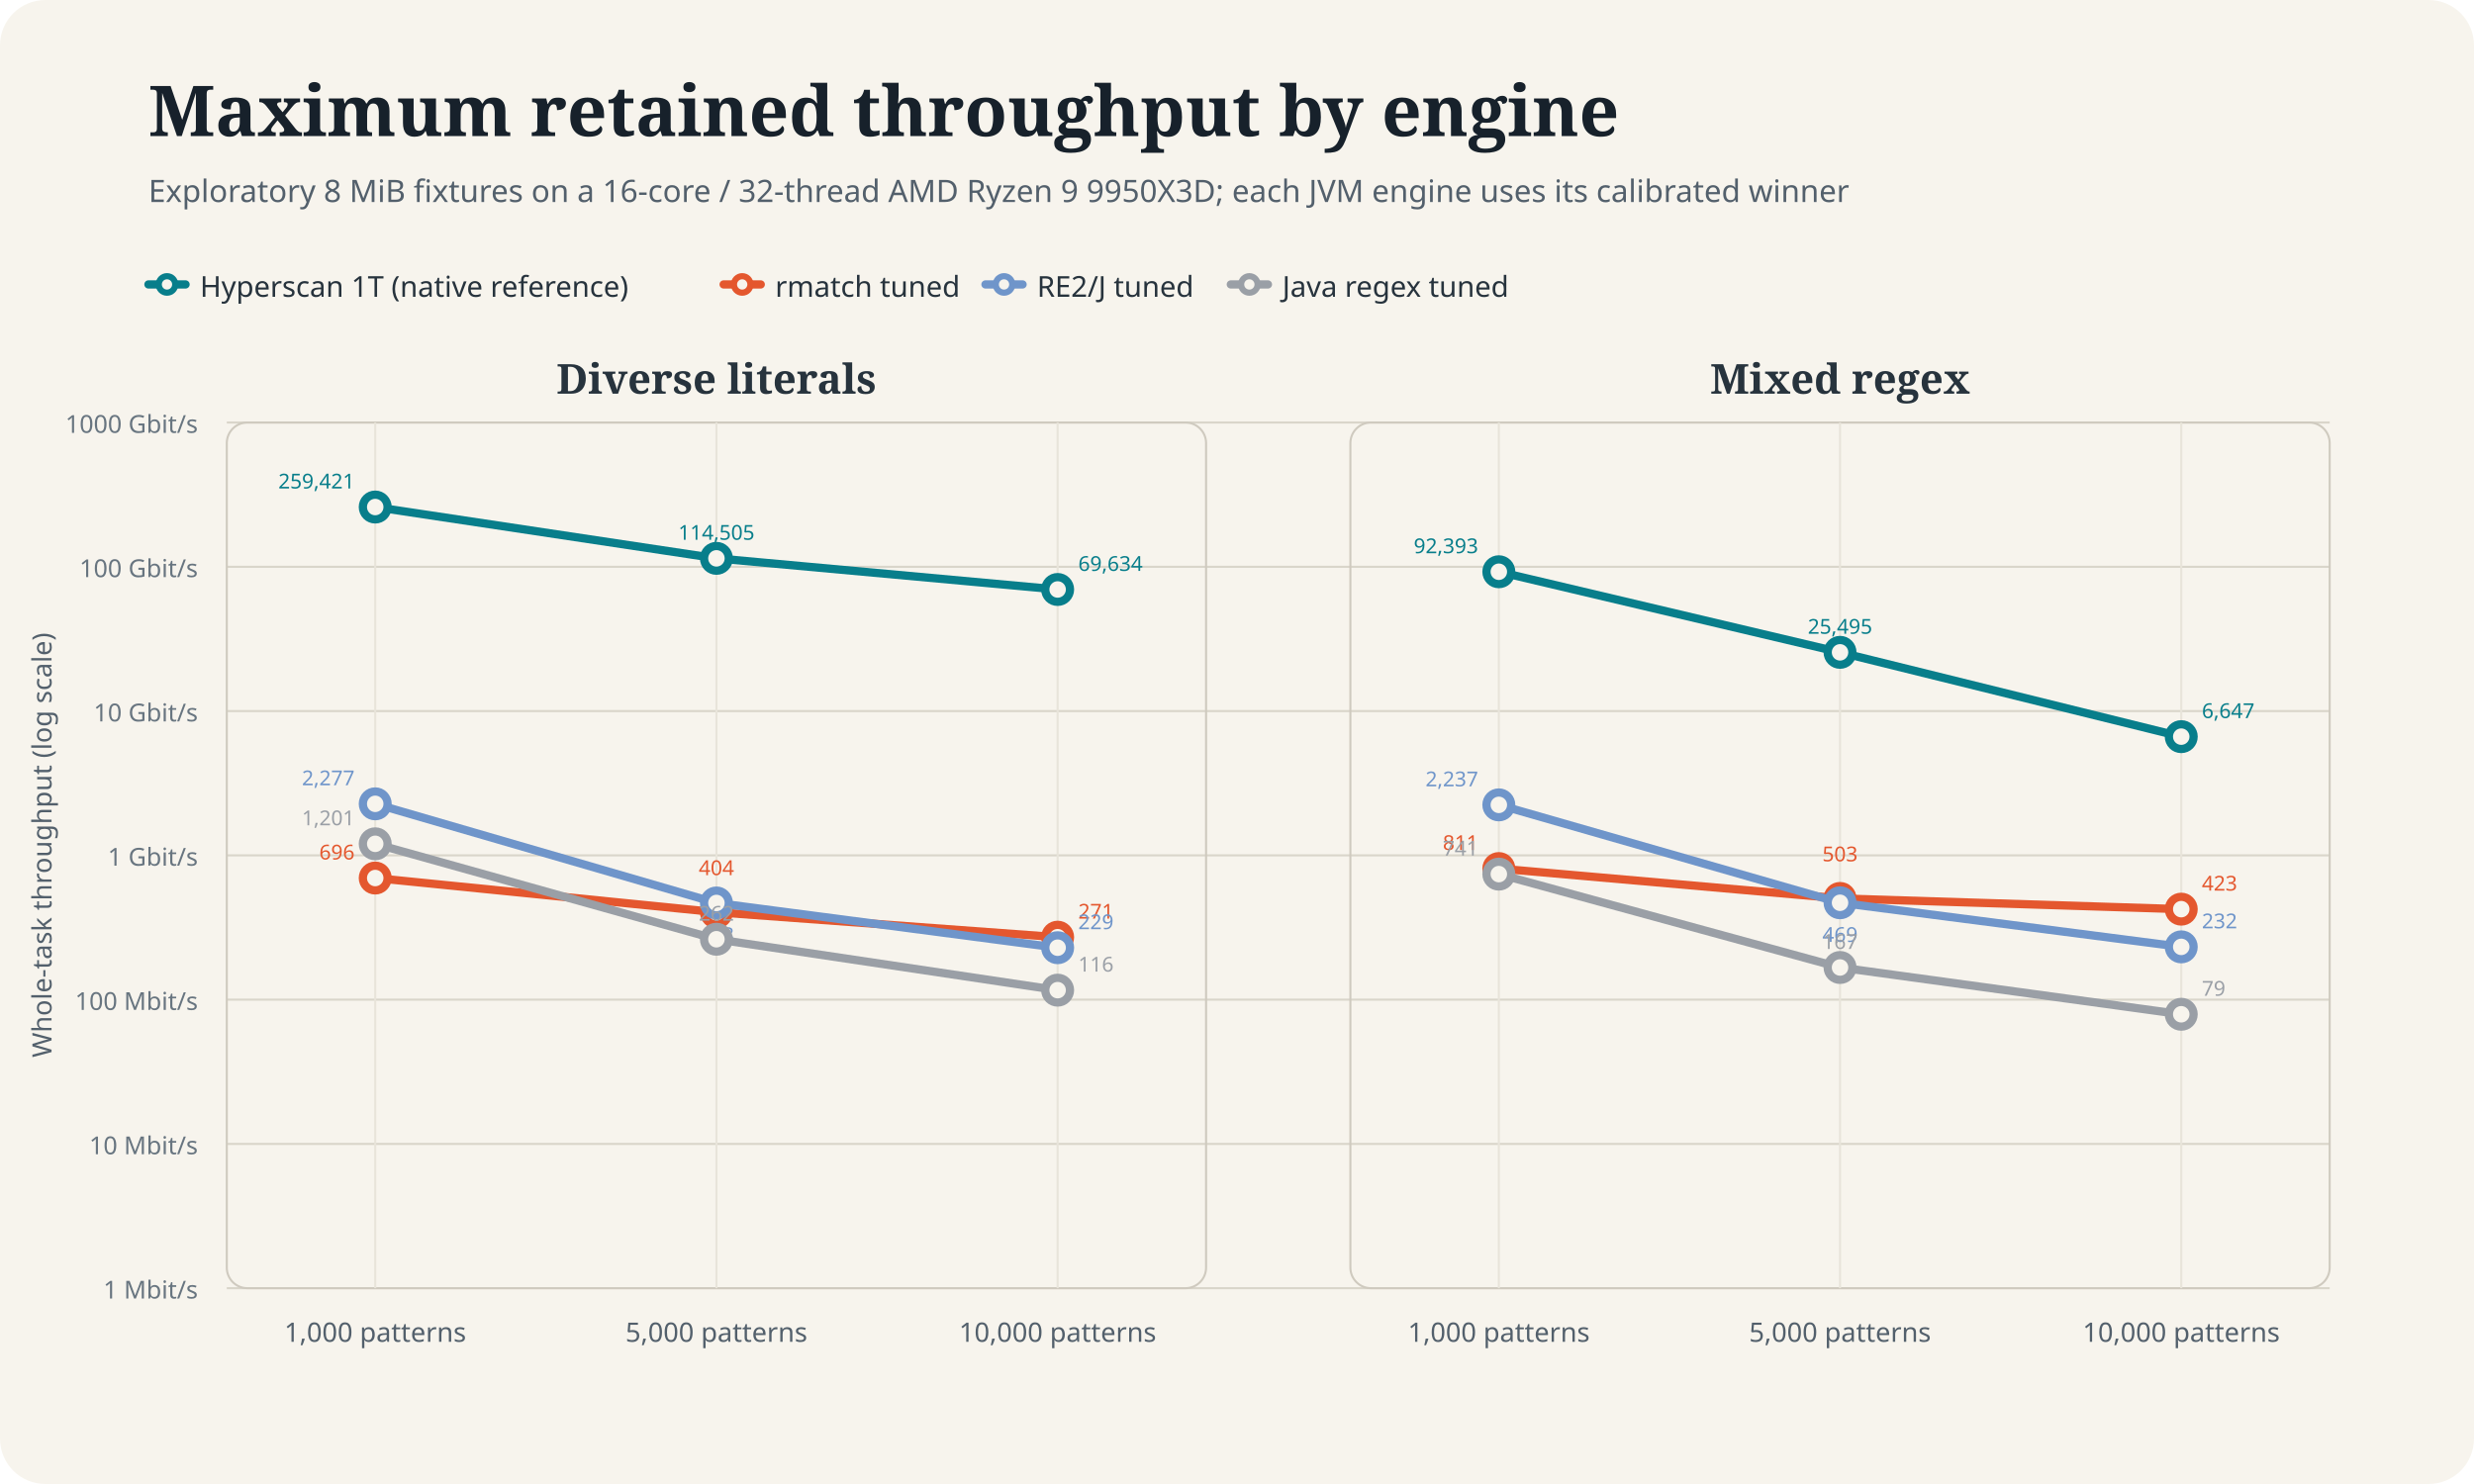
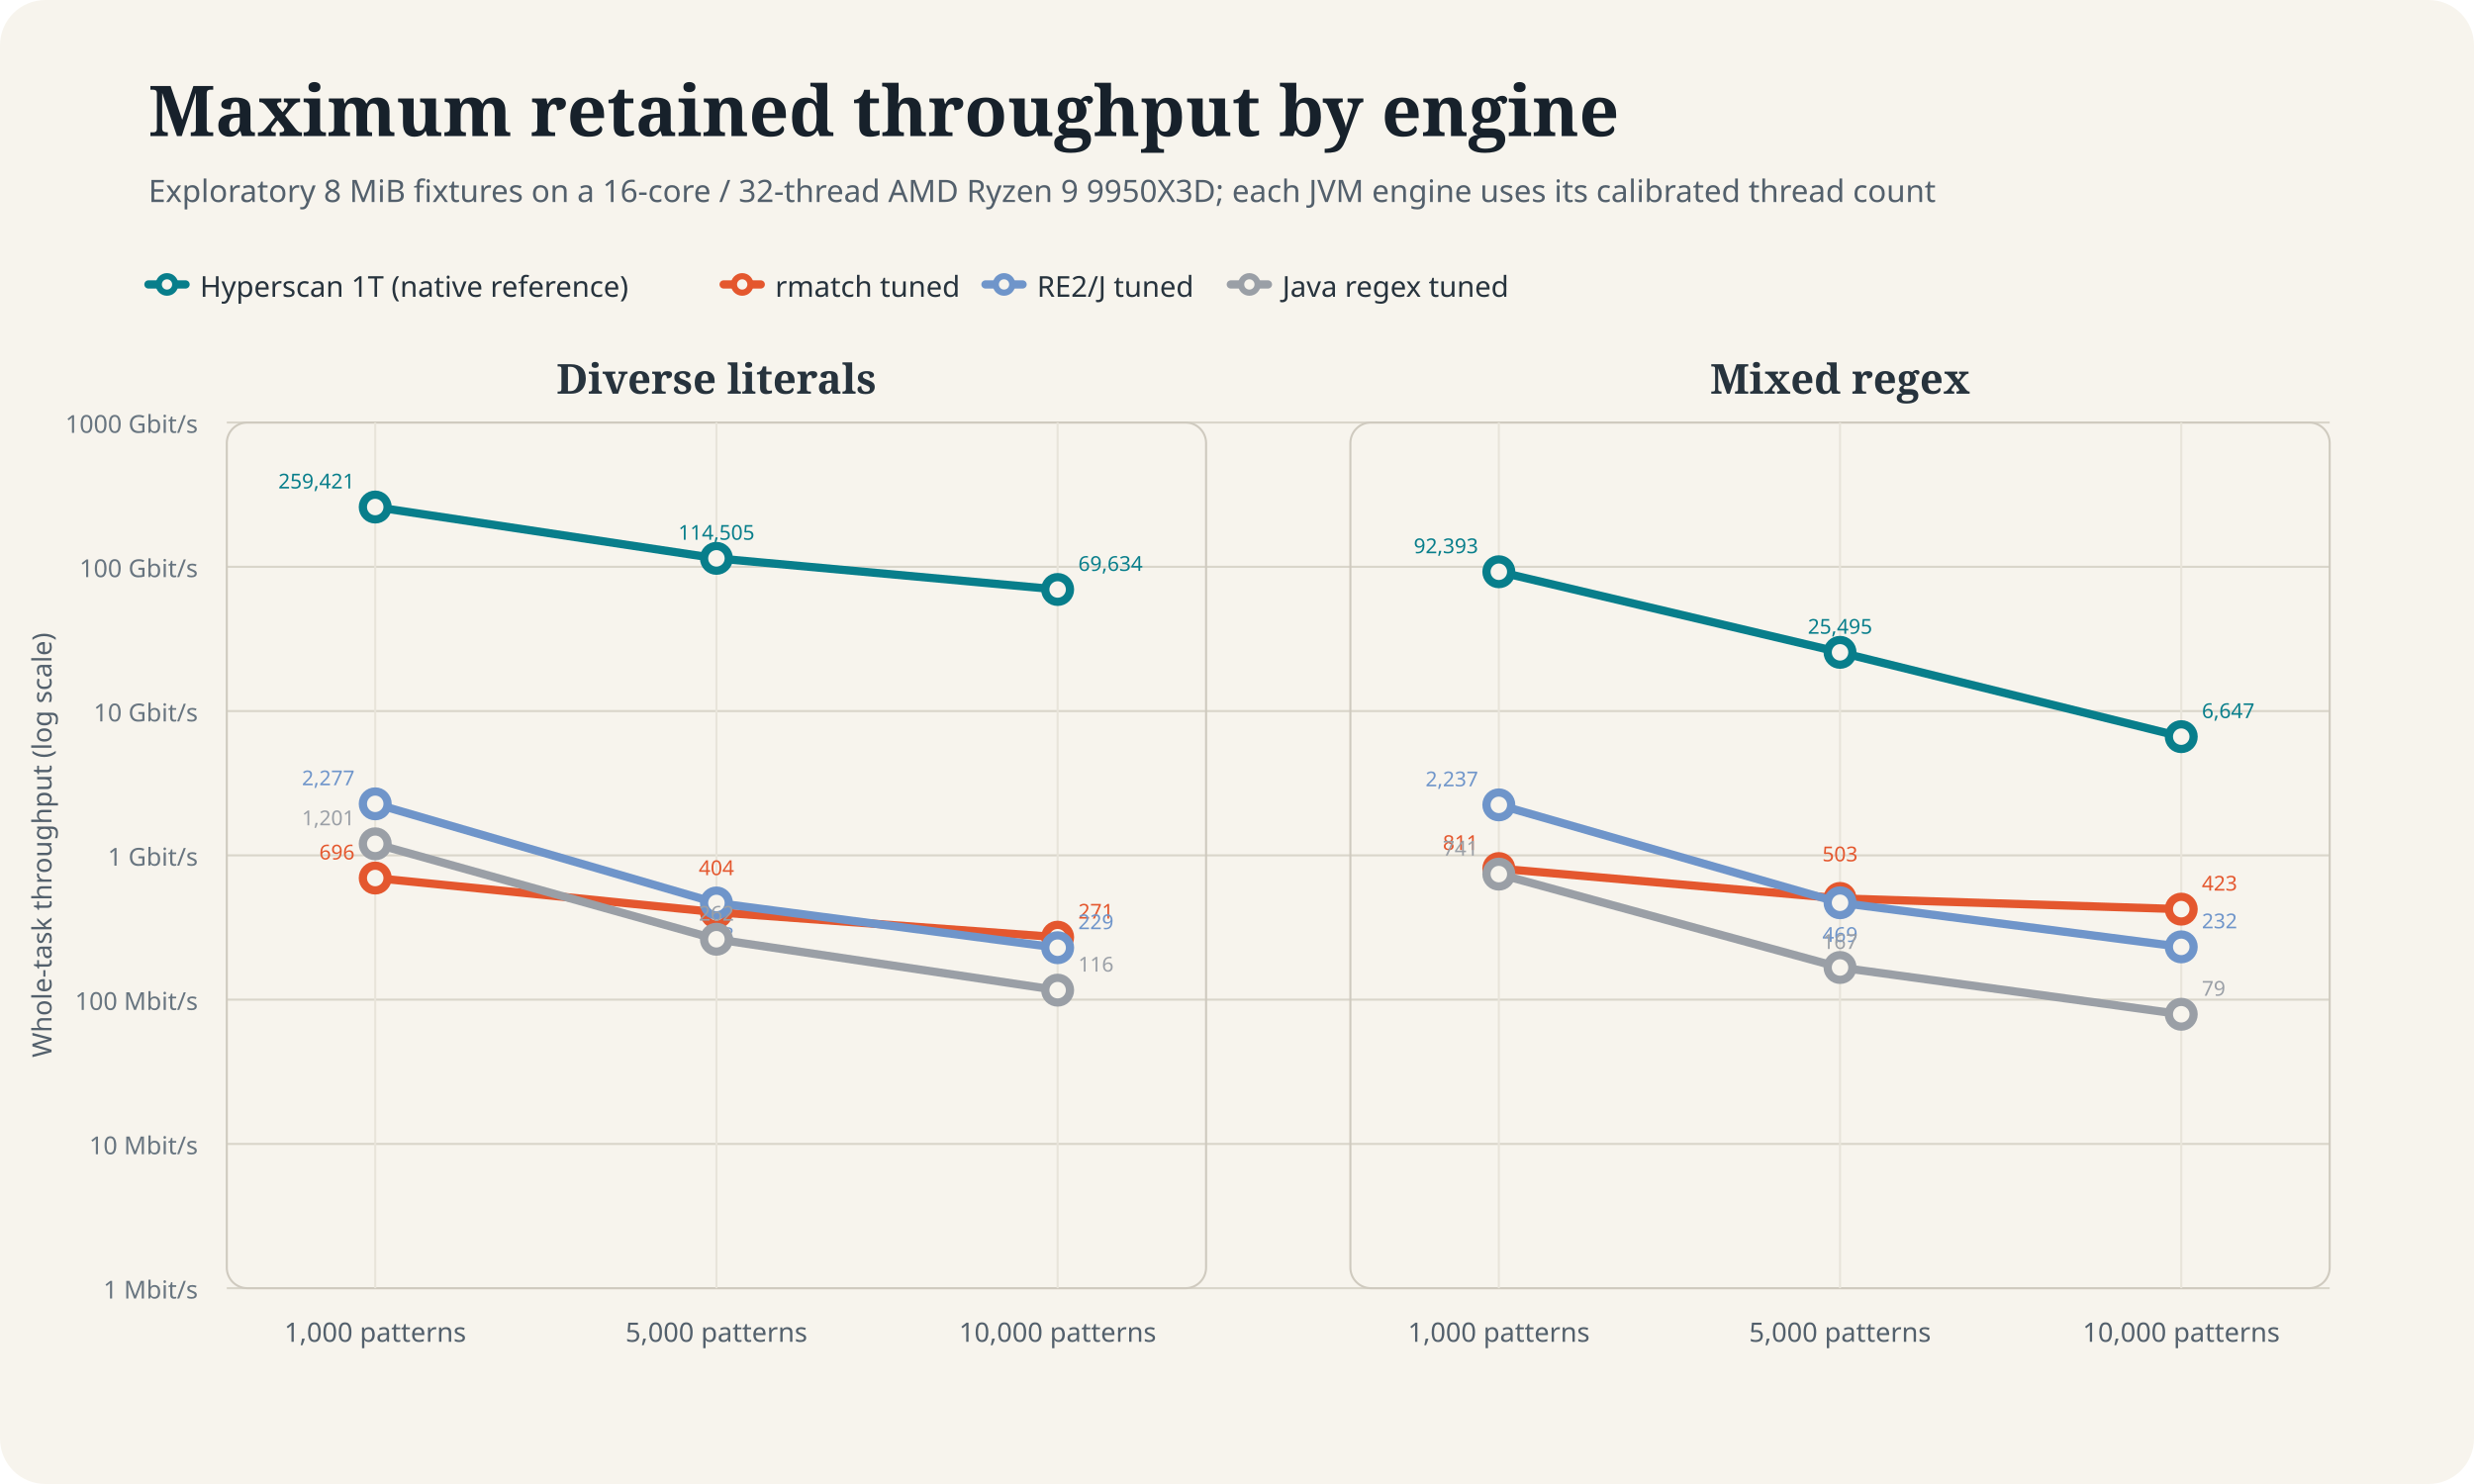
<svg xmlns="http://www.w3.org/2000/svg" width="1200" height="720" viewBox="0 0 1200 720" role="img" aria-labelledby="title desc">
  <rect width="1200" height="720" rx="22" fill="#f7f4ed" />
  <text x="72" y="66" font-family="Georgia, serif" font-size="34" font-weight="700" fill="#17212b">Maximum retained throughput by engine</text>
-   <text x="72" y="98" font-family="Verdana, sans-serif" font-size="15" fill="#53606c">Exploratory 8 MiB fixtures on a 16-core / 32-thread AMD Ryzen 9 9950X3D; each JVM engine uses its calibrated winner</text>
+   <text x="72" y="98" font-family="Verdana, sans-serif" font-size="15" fill="#53606c">Exploratory 8 MiB fixtures on a 16-core / 32-thread AMD Ryzen 9 9950X3D; each JVM engine uses its calibrated thread count</text>
  <line x1="72" y1="138" x2="90" y2="138" stroke="#087e8b" stroke-width="4" stroke-linecap="round" />
  <circle cx="81" cy="138" r="4" fill="#f7f4ed" stroke="#087e8b" stroke-width="3" />
  <text x="97" y="144" font-family="Verdana, sans-serif" font-size="14" fill="#27333d">Hyperscan 1T (native reference)</text>
  <line x1="351" y1="138" x2="369" y2="138" stroke="#e4572e" stroke-width="4" stroke-linecap="round" />
  <circle cx="360" cy="138" r="4" fill="#f7f4ed" stroke="#e4572e" stroke-width="3" />
  <text x="376" y="144" font-family="Verdana, sans-serif" font-size="14" fill="#27333d">rmatch tuned</text>
  <line x1="478" y1="138" x2="496" y2="138" stroke="#6f95ca" stroke-width="4" stroke-linecap="round" />
  <circle cx="487" cy="138" r="4" fill="#f7f4ed" stroke="#6f95ca" stroke-width="3" />
  <text x="503" y="144" font-family="Verdana, sans-serif" font-size="14" fill="#27333d">RE2/J tuned</text>
  <line x1="597" y1="138" x2="615" y2="138" stroke="#9a9fa6" stroke-width="4" stroke-linecap="round" />
  <circle cx="606" cy="138" r="4" fill="#f7f4ed" stroke="#9a9fa6" stroke-width="3" />
  <text x="622" y="144" font-family="Verdana, sans-serif" font-size="14" fill="#27333d">Java regex tuned</text>
  <line x1="110" y1="625.0" x2="1130" y2="625.0" stroke="#d9d5ca" stroke-width="1" />
  <text x="96" y="630.0" text-anchor="end" font-family="Verdana, sans-serif" font-size="12" fill="#687580">1 Mbit/s</text>
  <line x1="110" y1="555.0" x2="1130" y2="555.0" stroke="#d9d5ca" stroke-width="1" />
  <text x="96" y="560.0" text-anchor="end" font-family="Verdana, sans-serif" font-size="12" fill="#687580">10 Mbit/s</text>
  <line x1="110" y1="485.0" x2="1130" y2="485.0" stroke="#d9d5ca" stroke-width="1" />
  <text x="96" y="490.0" text-anchor="end" font-family="Verdana, sans-serif" font-size="12" fill="#687580">100 Mbit/s</text>
  <line x1="110" y1="415.0" x2="1130" y2="415.0" stroke="#d9d5ca" stroke-width="1" />
  <text x="96" y="420.0" text-anchor="end" font-family="Verdana, sans-serif" font-size="12" fill="#687580">1 Gbit/s</text>
  <line x1="110" y1="345.0" x2="1130" y2="345.0" stroke="#d9d5ca" stroke-width="1" />
  <text x="96" y="350.0" text-anchor="end" font-family="Verdana, sans-serif" font-size="12" fill="#687580">10 Gbit/s</text>
  <line x1="110" y1="275.0" x2="1130" y2="275.0" stroke="#d9d5ca" stroke-width="1" />
  <text x="96" y="280.0" text-anchor="end" font-family="Verdana, sans-serif" font-size="12" fill="#687580">100 Gbit/s</text>
  <line x1="110" y1="205.0" x2="1130" y2="205.0" stroke="#d9d5ca" stroke-width="1" />
  <text x="96" y="210.0" text-anchor="end" font-family="Verdana, sans-serif" font-size="12" fill="#687580">1000 Gbit/s</text>
  <rect x="110" y="205" width="475" height="420" rx="10" fill="none" stroke="#cfcabf" />
  <text x="347.5" y="191" text-anchor="middle" font-family="Georgia, serif" font-size="20" font-weight="700" fill="#27333d">Diverse literals</text>
  <line x1="182.0" y1="205" x2="182.0" y2="625" stroke="#e8e4da" stroke-width="1" />
  <text x="182.0" y="651" text-anchor="middle" font-family="Verdana, sans-serif" font-size="13" fill="#53606c">1,000 patterns</text>
  <line x1="347.5" y1="205" x2="347.5" y2="625" stroke="#e8e4da" stroke-width="1" />
  <text x="347.5" y="651" text-anchor="middle" font-family="Verdana, sans-serif" font-size="13" fill="#53606c">5,000 patterns</text>
  <line x1="513.0" y1="205" x2="513.0" y2="625" stroke="#e8e4da" stroke-width="1" />
  <text x="513.0" y="651" text-anchor="middle" font-family="Verdana, sans-serif" font-size="13" fill="#53606c">10,000 patterns</text>
  <path d="M 182.0 246.0 L 347.5 270.9 L 513.0 286.0" fill="none" stroke="#087e8b" stroke-width="4" stroke-linecap="round" stroke-linejoin="round" />
  <circle cx="182.0" cy="246.0" r="6" fill="#f7f4ed" stroke="#087e8b" stroke-width="4" />
  <text x="172.0" y="237.0" text-anchor="end" font-family="Verdana, sans-serif" font-size="10" fill="#087e8b">259,421</text>
  <circle cx="347.5" cy="270.9" r="6" fill="#f7f4ed" stroke="#087e8b" stroke-width="4" />
  <text x="347.5" y="261.9" text-anchor="middle" font-family="Verdana, sans-serif" font-size="10" fill="#087e8b">114,505</text>
  <circle cx="513.0" cy="286.0" r="6" fill="#f7f4ed" stroke="#087e8b" stroke-width="4" />
  <text x="523.0" y="277.0" text-anchor="start" font-family="Verdana, sans-serif" font-size="10" fill="#087e8b">69,634</text>
  <path d="M 182.0 426.0 L 347.5 442.6 L 513.0 454.7" fill="none" stroke="#e4572e" stroke-width="4" stroke-linecap="round" stroke-linejoin="round" />
  <circle cx="182.0" cy="426.0" r="6" fill="#f7f4ed" stroke="#e4572e" stroke-width="4" />
  <text x="172.0" y="417.0" text-anchor="end" font-family="Verdana, sans-serif" font-size="10" fill="#e4572e">696</text>
  <circle cx="347.5" cy="442.6" r="6" fill="#f7f4ed" stroke="#e4572e" stroke-width="4" />
  <text x="347.5" y="424.6" text-anchor="middle" font-family="Verdana, sans-serif" font-size="10" fill="#e4572e">404</text>
  <circle cx="513.0" cy="454.7" r="6" fill="#f7f4ed" stroke="#e4572e" stroke-width="4" />
  <text x="523.0" y="445.7" text-anchor="start" font-family="Verdana, sans-serif" font-size="10" fill="#e4572e">271</text>
  <path d="M 182.0 390.0 L 347.5 438.1 L 513.0 459.8" fill="none" stroke="#6f95ca" stroke-width="4" stroke-linecap="round" stroke-linejoin="round" />
  <circle cx="182.0" cy="390.0" r="6" fill="#f7f4ed" stroke="#6f95ca" stroke-width="4" />
  <text x="172.0" y="381.0" text-anchor="end" font-family="Verdana, sans-serif" font-size="10" fill="#6f95ca">2,277</text>
  <circle cx="347.5" cy="438.1" r="6" fill="#f7f4ed" stroke="#6f95ca" stroke-width="4" />
  <text x="347.5" y="457.1" text-anchor="middle" font-family="Verdana, sans-serif" font-size="10" fill="#6f95ca">468</text>
  <circle cx="513.0" cy="459.8" r="6" fill="#f7f4ed" stroke="#6f95ca" stroke-width="4" />
  <text x="523.0" y="450.8" text-anchor="start" font-family="Verdana, sans-serif" font-size="10" fill="#6f95ca">229</text>
  <path d="M 182.0 409.4 L 347.5 455.7 L 513.0 480.4" fill="none" stroke="#9a9fa6" stroke-width="4" stroke-linecap="round" stroke-linejoin="round" />
  <circle cx="182.0" cy="409.4" r="6" fill="#f7f4ed" stroke="#9a9fa6" stroke-width="4" />
  <text x="172.0" y="400.4" text-anchor="end" font-family="Verdana, sans-serif" font-size="10" fill="#9a9fa6">1,201</text>
  <circle cx="347.5" cy="455.7" r="6" fill="#f7f4ed" stroke="#9a9fa6" stroke-width="4" />
  <text x="347.5" y="446.7" text-anchor="middle" font-family="Verdana, sans-serif" font-size="10" fill="#9a9fa6">262</text>
  <circle cx="513.0" cy="480.4" r="6" fill="#f7f4ed" stroke="#9a9fa6" stroke-width="4" />
  <text x="523.0" y="471.4" text-anchor="start" font-family="Verdana, sans-serif" font-size="10" fill="#9a9fa6">116</text>
  <rect x="655" y="205" width="475" height="420" rx="10" fill="none" stroke="#cfcabf" />
  <text x="892.5" y="191" text-anchor="middle" font-family="Georgia, serif" font-size="20" font-weight="700" fill="#27333d">Mixed regex</text>
  <line x1="727.0" y1="205" x2="727.0" y2="625" stroke="#e8e4da" stroke-width="1" />
  <text x="727.0" y="651" text-anchor="middle" font-family="Verdana, sans-serif" font-size="13" fill="#53606c">1,000 patterns</text>
  <line x1="892.5" y1="205" x2="892.5" y2="625" stroke="#e8e4da" stroke-width="1" />
  <text x="892.5" y="651" text-anchor="middle" font-family="Verdana, sans-serif" font-size="13" fill="#53606c">5,000 patterns</text>
  <line x1="1058.0" y1="205" x2="1058.0" y2="625" stroke="#e8e4da" stroke-width="1" />
  <text x="1058.0" y="651" text-anchor="middle" font-family="Verdana, sans-serif" font-size="13" fill="#53606c">10,000 patterns</text>
  <path d="M 727.0 277.4 L 892.5 316.5 L 1058.0 357.4" fill="none" stroke="#087e8b" stroke-width="4" stroke-linecap="round" stroke-linejoin="round" />
  <circle cx="727.0" cy="277.4" r="6" fill="#f7f4ed" stroke="#087e8b" stroke-width="4" />
  <text x="717.0" y="268.4" text-anchor="end" font-family="Verdana, sans-serif" font-size="10" fill="#087e8b">92,393</text>
  <circle cx="892.5" cy="316.5" r="6" fill="#f7f4ed" stroke="#087e8b" stroke-width="4" />
  <text x="892.5" y="307.5" text-anchor="middle" font-family="Verdana, sans-serif" font-size="10" fill="#087e8b">25,495</text>
  <circle cx="1058.0" cy="357.4" r="6" fill="#f7f4ed" stroke="#087e8b" stroke-width="4" />
  <text x="1068.0" y="348.4" text-anchor="start" font-family="Verdana, sans-serif" font-size="10" fill="#087e8b">6,647</text>
  <path d="M 727.0 421.4 L 892.5 435.9 L 1058.0 441.1" fill="none" stroke="#e4572e" stroke-width="4" stroke-linecap="round" stroke-linejoin="round" />
  <circle cx="727.0" cy="421.4" r="6" fill="#f7f4ed" stroke="#e4572e" stroke-width="4" />
  <text x="717.0" y="412.4" text-anchor="end" font-family="Verdana, sans-serif" font-size="10" fill="#e4572e">811</text>
  <circle cx="892.5" cy="435.9" r="6" fill="#f7f4ed" stroke="#e4572e" stroke-width="4" />
  <text x="892.5" y="417.9" text-anchor="middle" font-family="Verdana, sans-serif" font-size="10" fill="#e4572e">503</text>
  <circle cx="1058.0" cy="441.1" r="6" fill="#f7f4ed" stroke="#e4572e" stroke-width="4" />
  <text x="1068.0" y="432.1" text-anchor="start" font-family="Verdana, sans-serif" font-size="10" fill="#e4572e">423</text>
  <path d="M 727.0 390.5 L 892.5 438.0 L 1058.0 459.4" fill="none" stroke="#6f95ca" stroke-width="4" stroke-linecap="round" stroke-linejoin="round" />
  <circle cx="727.0" cy="390.5" r="6" fill="#f7f4ed" stroke="#6f95ca" stroke-width="4" />
  <text x="717.0" y="381.5" text-anchor="end" font-family="Verdana, sans-serif" font-size="10" fill="#6f95ca">2,237</text>
  <circle cx="892.5" cy="438.0" r="6" fill="#f7f4ed" stroke="#6f95ca" stroke-width="4" />
  <text x="892.5" y="457.0" text-anchor="middle" font-family="Verdana, sans-serif" font-size="10" fill="#6f95ca">469</text>
  <circle cx="1058.0" cy="459.4" r="6" fill="#f7f4ed" stroke="#6f95ca" stroke-width="4" />
  <text x="1068.0" y="450.4" text-anchor="start" font-family="Verdana, sans-serif" font-size="10" fill="#6f95ca">232</text>
  <path d="M 727.0 424.1 L 892.5 469.4 L 1058.0 492.1" fill="none" stroke="#9a9fa6" stroke-width="4" stroke-linecap="round" stroke-linejoin="round" />
  <circle cx="727.0" cy="424.1" r="6" fill="#f7f4ed" stroke="#9a9fa6" stroke-width="4" />
  <text x="717.0" y="415.1" text-anchor="end" font-family="Verdana, sans-serif" font-size="10" fill="#9a9fa6">741</text>
  <circle cx="892.5" cy="469.4" r="6" fill="#f7f4ed" stroke="#9a9fa6" stroke-width="4" />
  <text x="892.5" y="460.4" text-anchor="middle" font-family="Verdana, sans-serif" font-size="10" fill="#9a9fa6">167</text>
  <circle cx="1058.0" cy="492.1" r="6" fill="#f7f4ed" stroke="#9a9fa6" stroke-width="4" />
  <text x="1068.0" y="483.1" text-anchor="start" font-family="Verdana, sans-serif" font-size="10" fill="#9a9fa6">79</text>
  <text x="25" y="410" transform="rotate(-90 25 410)" text-anchor="middle" font-family="Verdana, sans-serif" font-size="13" fill="#53606c">Whole-task throughput (log scale)</text>
</svg>
